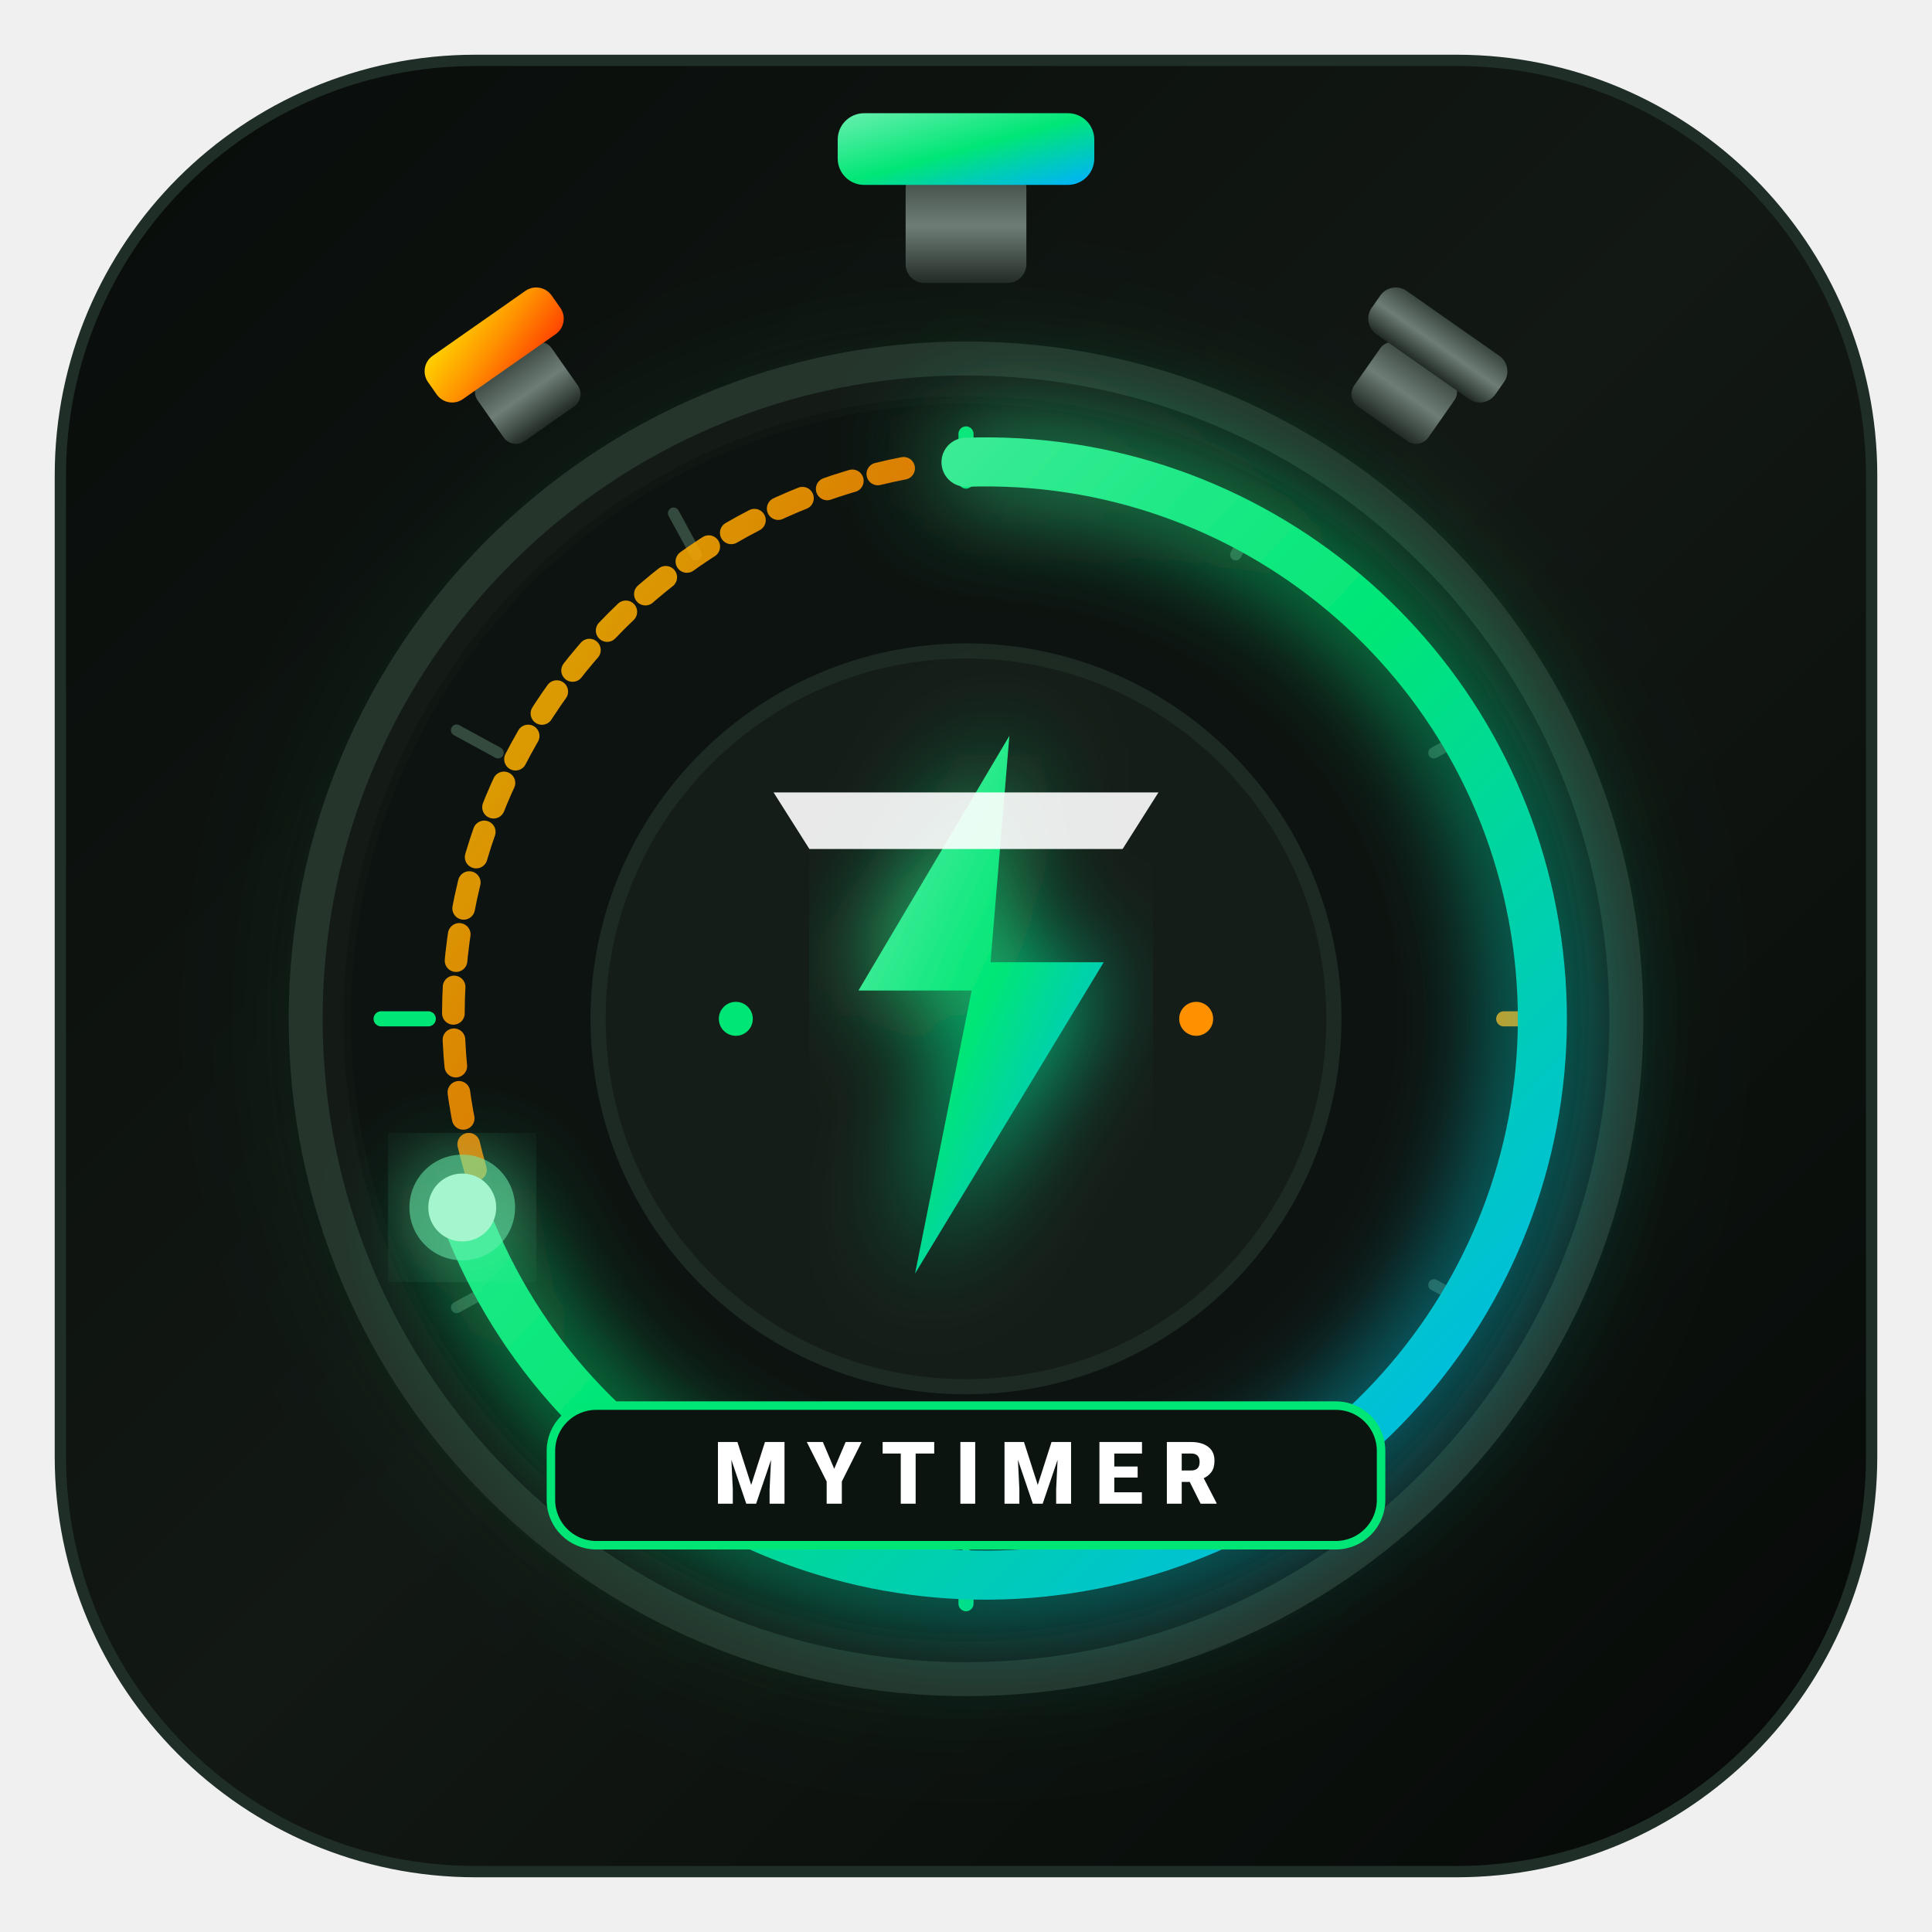
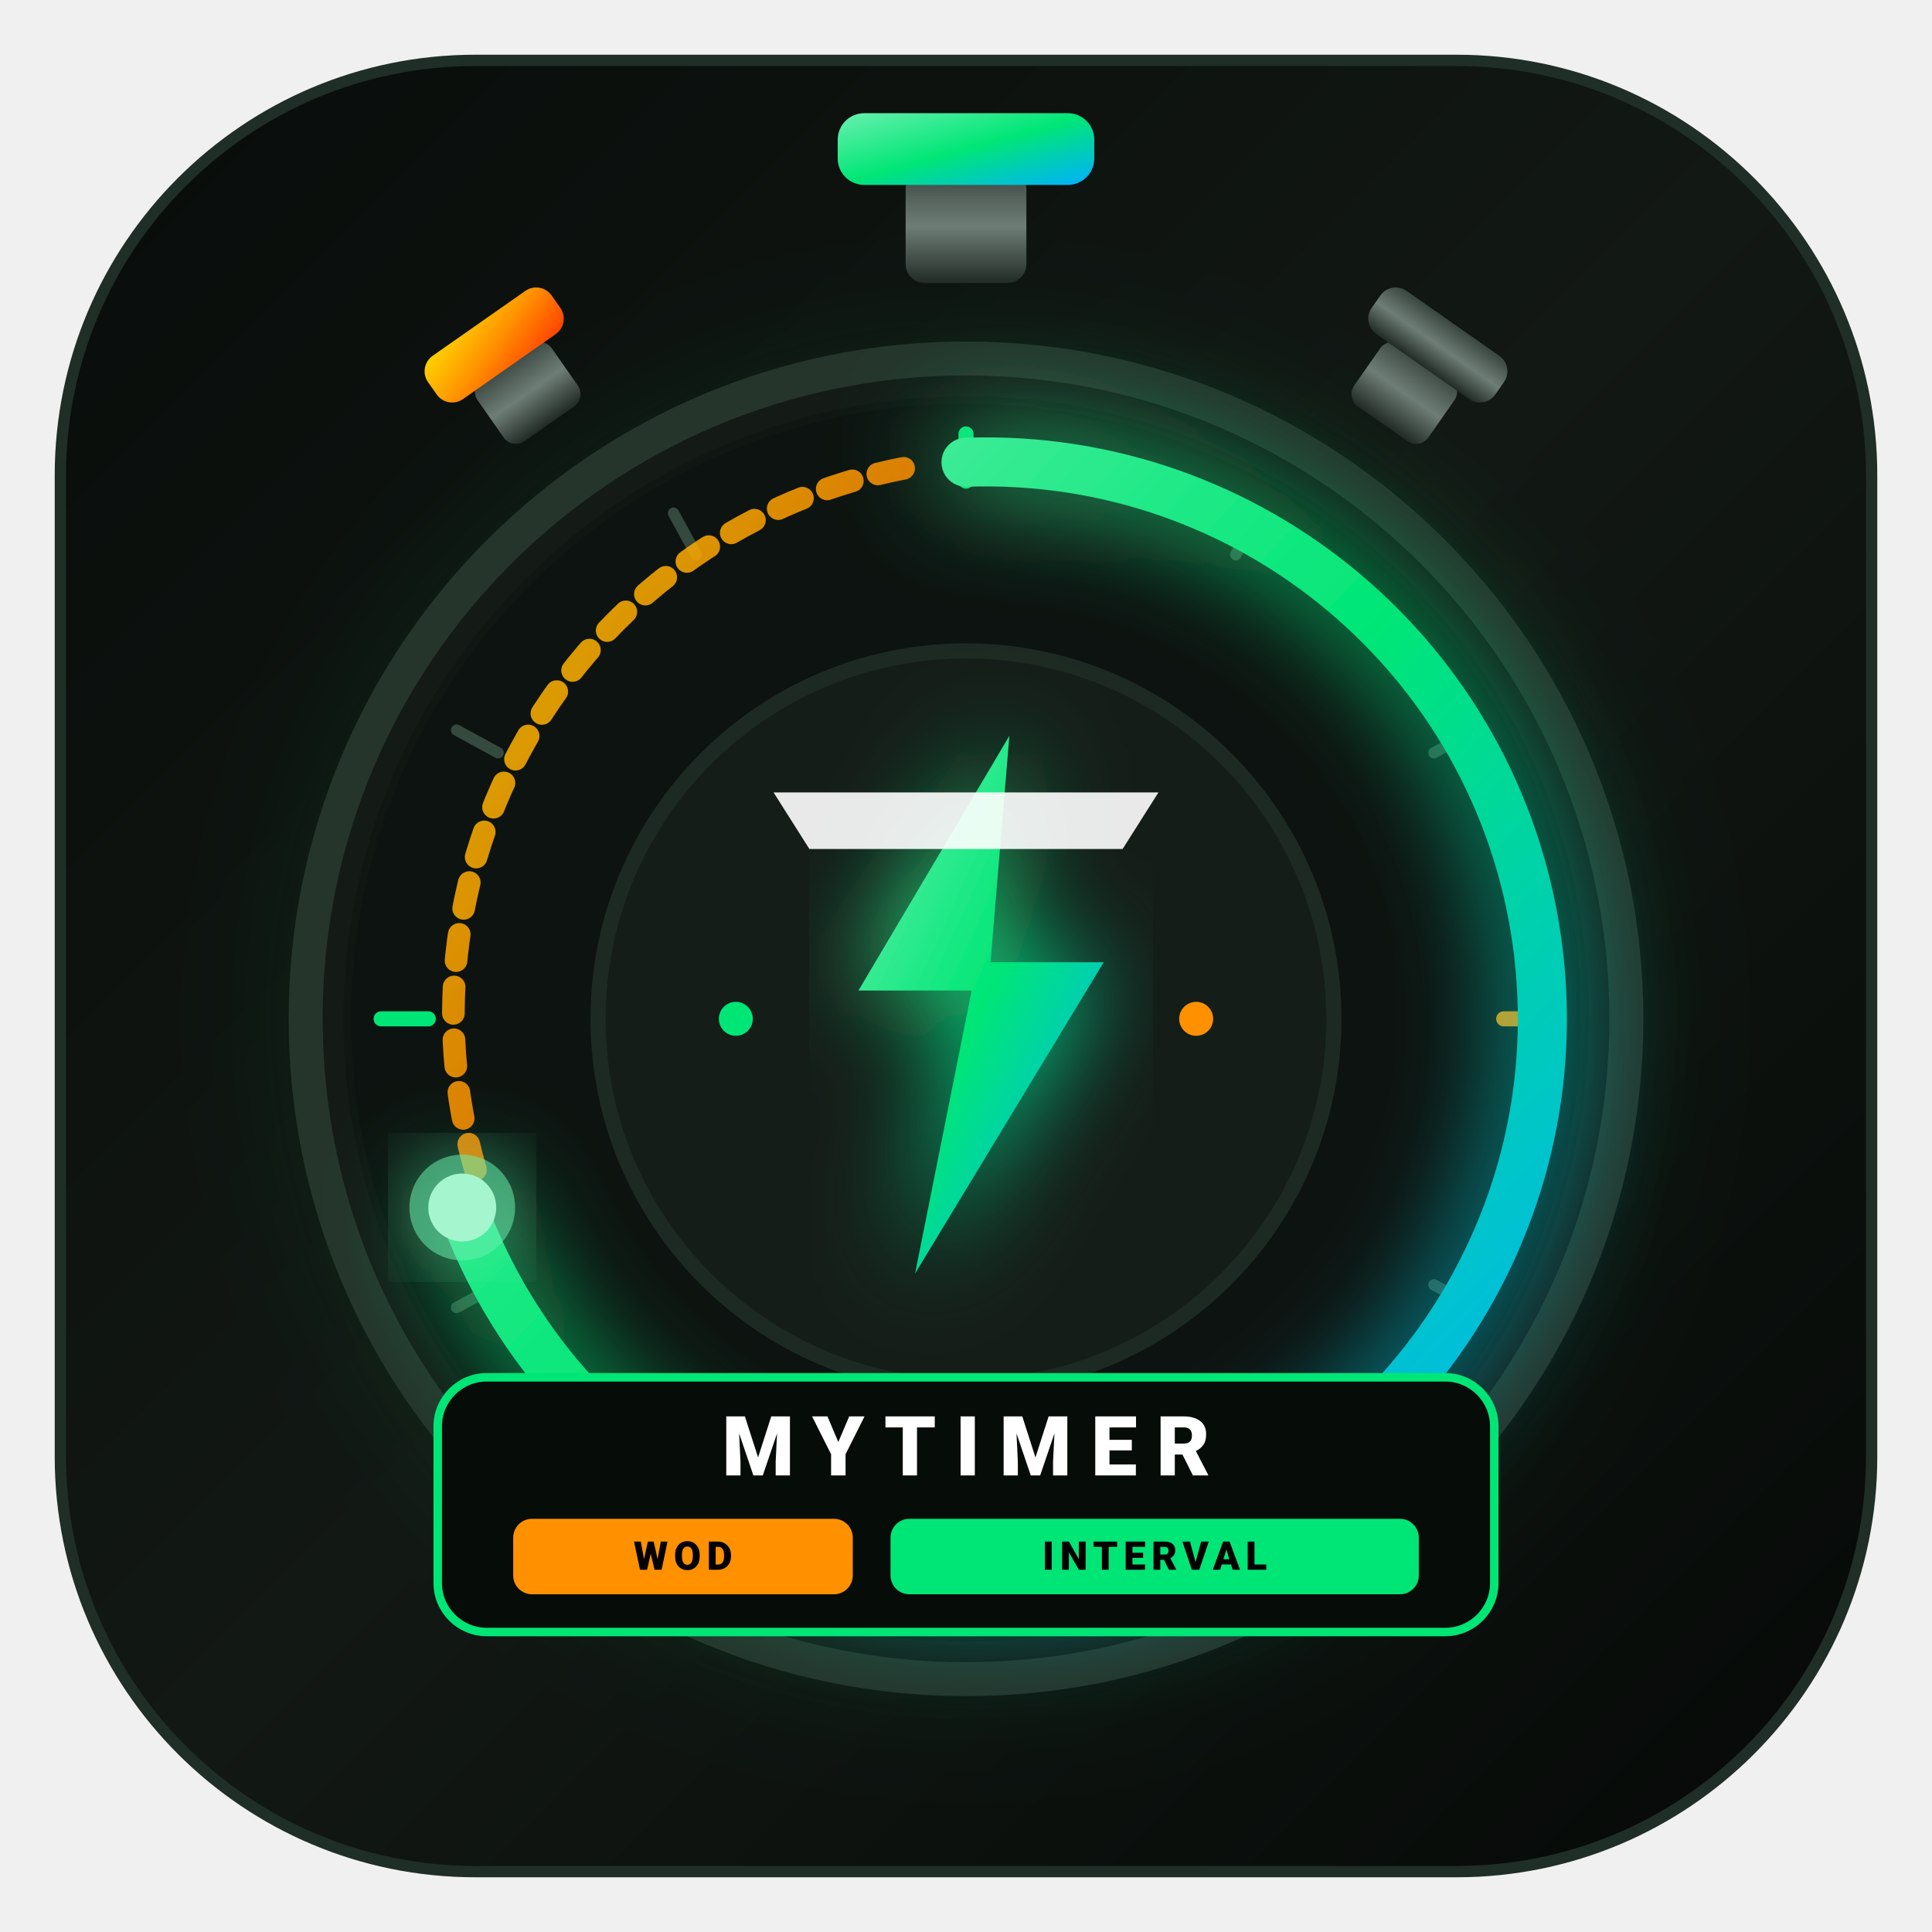
<svg xmlns="http://www.w3.org/2000/svg" viewBox="0 0 1024 1024" width="1024" height="1024">
  <defs>
    <linearGradient id="bgGrad" x1="0%" y1="0%" x2="100%" y2="100%">
      <stop offset="0%" stop-color="#080C0A" />
      <stop offset="50%" stop-color="#121814" />
      <stop offset="100%" stop-color="#060907" />
    </linearGradient>
    <linearGradient id="neonGreen" x1="0%" y1="0%" x2="100%" y2="100%">
      <stop offset="0%" stop-color="#69F0AE" />
      <stop offset="50%" stop-color="#00E676" />
      <stop offset="100%" stop-color="#00B0FF" />
    </linearGradient>
    <linearGradient id="fireGrad" x1="0%" y1="0%" x2="100%" y2="100%">
      <stop offset="0%" stop-color="#FFD700" />
      <stop offset="50%" stop-color="#FF9100" />
      <stop offset="100%" stop-color="#FF3D00" />
    </linearGradient>
    <linearGradient id="metalGrad" x1="0%" y1="0%" x2="0%" y2="100%">
      <stop offset="0%" stop-color="#3A4640" />
      <stop offset="50%" stop-color="#6E7E76" />
      <stop offset="100%" stop-color="#222B26" />
    </linearGradient>
    <filter id="neonGlow" x="-20%" y="-20%" width="140%" height="140%">
      <feGaussianBlur stdDeviation="28" result="blur" />
      <feComposite in="SourceGraphic" in2="blur" operator="over" />
    </filter>
    <filter id="softGlow" x="-30%" y="-30%" width="160%" height="160%">
      <feGaussianBlur stdDeviation="40" result="blur2" />
    </filter>
  </defs>
  <rect x="32" y="32" width="960" height="960" rx="220" fill="url(#bgGrad)" stroke="#1F2E26" stroke-width="6" />
  <circle cx="512" cy="540" r="340" fill="#00E676" opacity="0.12" filter="url(#softGlow)" />
  <circle cx="512" cy="540" r="240" fill="#FF9100" opacity="0.08" filter="url(#softGlow)" />
  <rect x="480" y="90" width="64" height="60" rx="10" fill="url(#metalGrad)" />
  <rect x="444" y="60" width="136" height="38" rx="14" fill="url(#neonGreen)" />
  <g transform="rotate(-35 512 540)">
    <rect x="488" y="115" width="48" height="40" rx="8" fill="url(#metalGrad)" />
    <rect x="472" y="90" width="80" height="28" rx="10" fill="url(#fireGrad)" />
  </g>
  <g transform="rotate(35 512 540)">
    <rect x="488" y="115" width="48" height="40" rx="8" fill="url(#metalGrad)" />
    <rect x="472" y="90" width="80" height="28" rx="10" fill="url(#metalGrad)" />
  </g>
  <circle cx="512" cy="540" r="350" fill="#141B17" stroke="#25352C" stroke-width="18" />
  <circle cx="512" cy="540" r="328" fill="#0D1310" stroke="#101713" stroke-width="4" />
  <g stroke="#354A3E" stroke-width="6" stroke-linecap="round">
    <line x1="512" y1="230" x2="512" y2="255" stroke="#00E676" stroke-width="8" />
    <line x1="667" y1="272" x2="655" y2="294" />
    <line x1="782" y1="387" x2="760" y2="399" />
    <line x1="822" y1="540" x2="797" y2="540" stroke="#FF9100" stroke-width="8" />
    <line x1="782" y1="693" x2="760" y2="681" />
    <line x1="667" y1="808" x2="655" y2="786" />
    <line x1="512" y1="850" x2="512" y2="825" stroke="#00E676" stroke-width="8" />
    <line x1="357" y1="808" x2="369" y2="786" />
    <line x1="242" y1="693" x2="264" y2="681" />
    <line x1="202" y1="540" x2="227" y2="540" stroke="#00E676" stroke-width="8" />
    <line x1="242" y1="387" x2="264" y2="399" />
    <line x1="357" y1="272" x2="369" y2="294" />
  </g>
  <path d="M 512 245 A 295 295 0 1 1 245 640" fill="none" stroke="url(#neonGreen)" stroke-width="26" stroke-linecap="round" filter="url(#neonGlow)" />
  <path d="M 252 620 A 295 295 0 0 1 480 248" fill="none" stroke="url(#fireGrad)" stroke-width="12" stroke-linecap="round" stroke-dasharray="14 14" opacity="0.85" />
  <circle cx="245" cy="640" r="18" fill="#FFFFFF" />
  <circle cx="245" cy="640" r="28" fill="#69F0AE" opacity="0.6" filter="url(#neonGlow)" />
  <circle cx="512" cy="540" r="195" fill="#151D18" stroke="#1D2A23" stroke-width="8" />
  <path d="M 535 390 L 455 525 L 515 525 L 485 675 L 585 510 L 525 510 Z" fill="url(#neonGreen)" filter="url(#neonGlow)" />
  <path d="M 410 420 L 614 420 L 595 450 L 429 450 Z" fill="#FFFFFF" opacity="0.9" />
  <circle cx="390" cy="540" r="9" fill="#00E676" />
  <circle cx="634" cy="540" r="9" fill="#FF9100" />
-   <rect x="292" y="745" width="440" height="74" rx="24" fill="#0C1410" stroke="#00E676" stroke-width="4.5" />
-   <text x="512" y="797" text-anchor="middle" font-family="-apple-system, BlinkMacSystemFont, 'Segoe UI', Roboto, Helvetica, Arial, sans-serif" font-size="46" font-weight="900" letter-spacing="10" fill="#FFFFFF">MYTIMER</text>
+   <g id="brandPlate">
+     <rect x="232" y="730" width="560" height="135" rx="26" fill="#060C08" stroke="#00E676" stroke-width="4.5" />
+     <text x="512" y="782" text-anchor="middle" font-family="-apple-system, BlinkMacSystemFont, 'Segoe UI', Roboto, Helvetica, Arial, sans-serif" font-size="44" font-weight="900" letter-spacing="10" fill="#FFFFFF">MYTIMER</text>
+     <rect x="272" y="805" width="180" height="40" rx="10" fill="#FF9100" />
+     <text x="362" y="832" text-anchor="middle" font-family="-apple-system, BlinkMacSystemFont, 'Segoe UI', Roboto, Helvetica, Arial, sans-serif" font-size="21" font-weight="900" letter-spacing="3" fill="#000000">WOD</text>
+     <rect x="472" y="805" width="280" height="40" rx="10" fill="#00E676" />
+     <text x="612" y="832" text-anchor="middle" font-family="-apple-system, BlinkMacSystemFont, 'Segoe UI', Roboto, Helvetica, Arial, sans-serif" font-size="21" font-weight="900" letter-spacing="3" fill="#000000">INTERVAL</text>
+   </g>
</svg>
